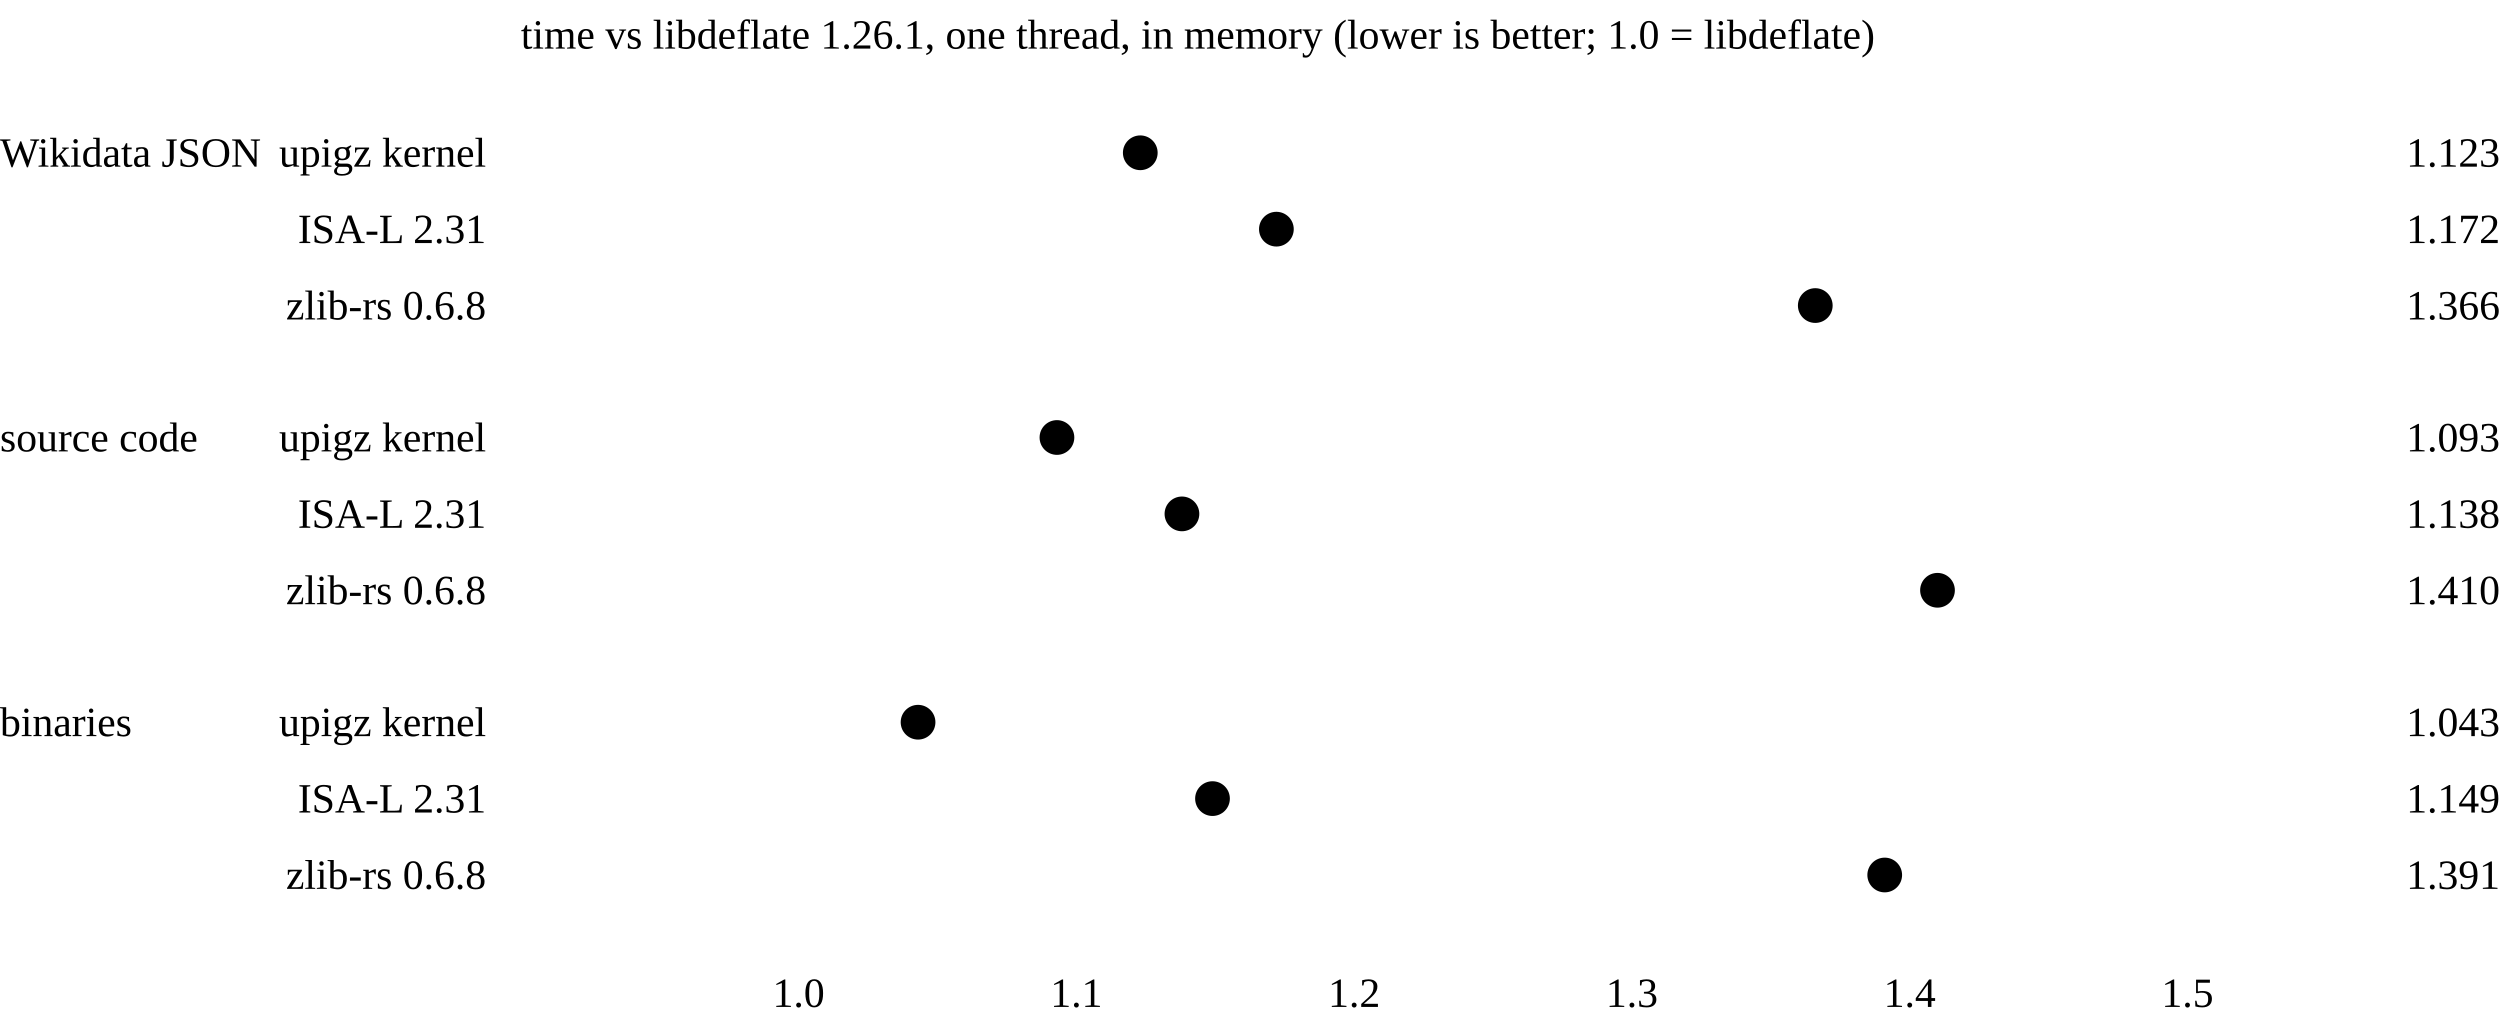
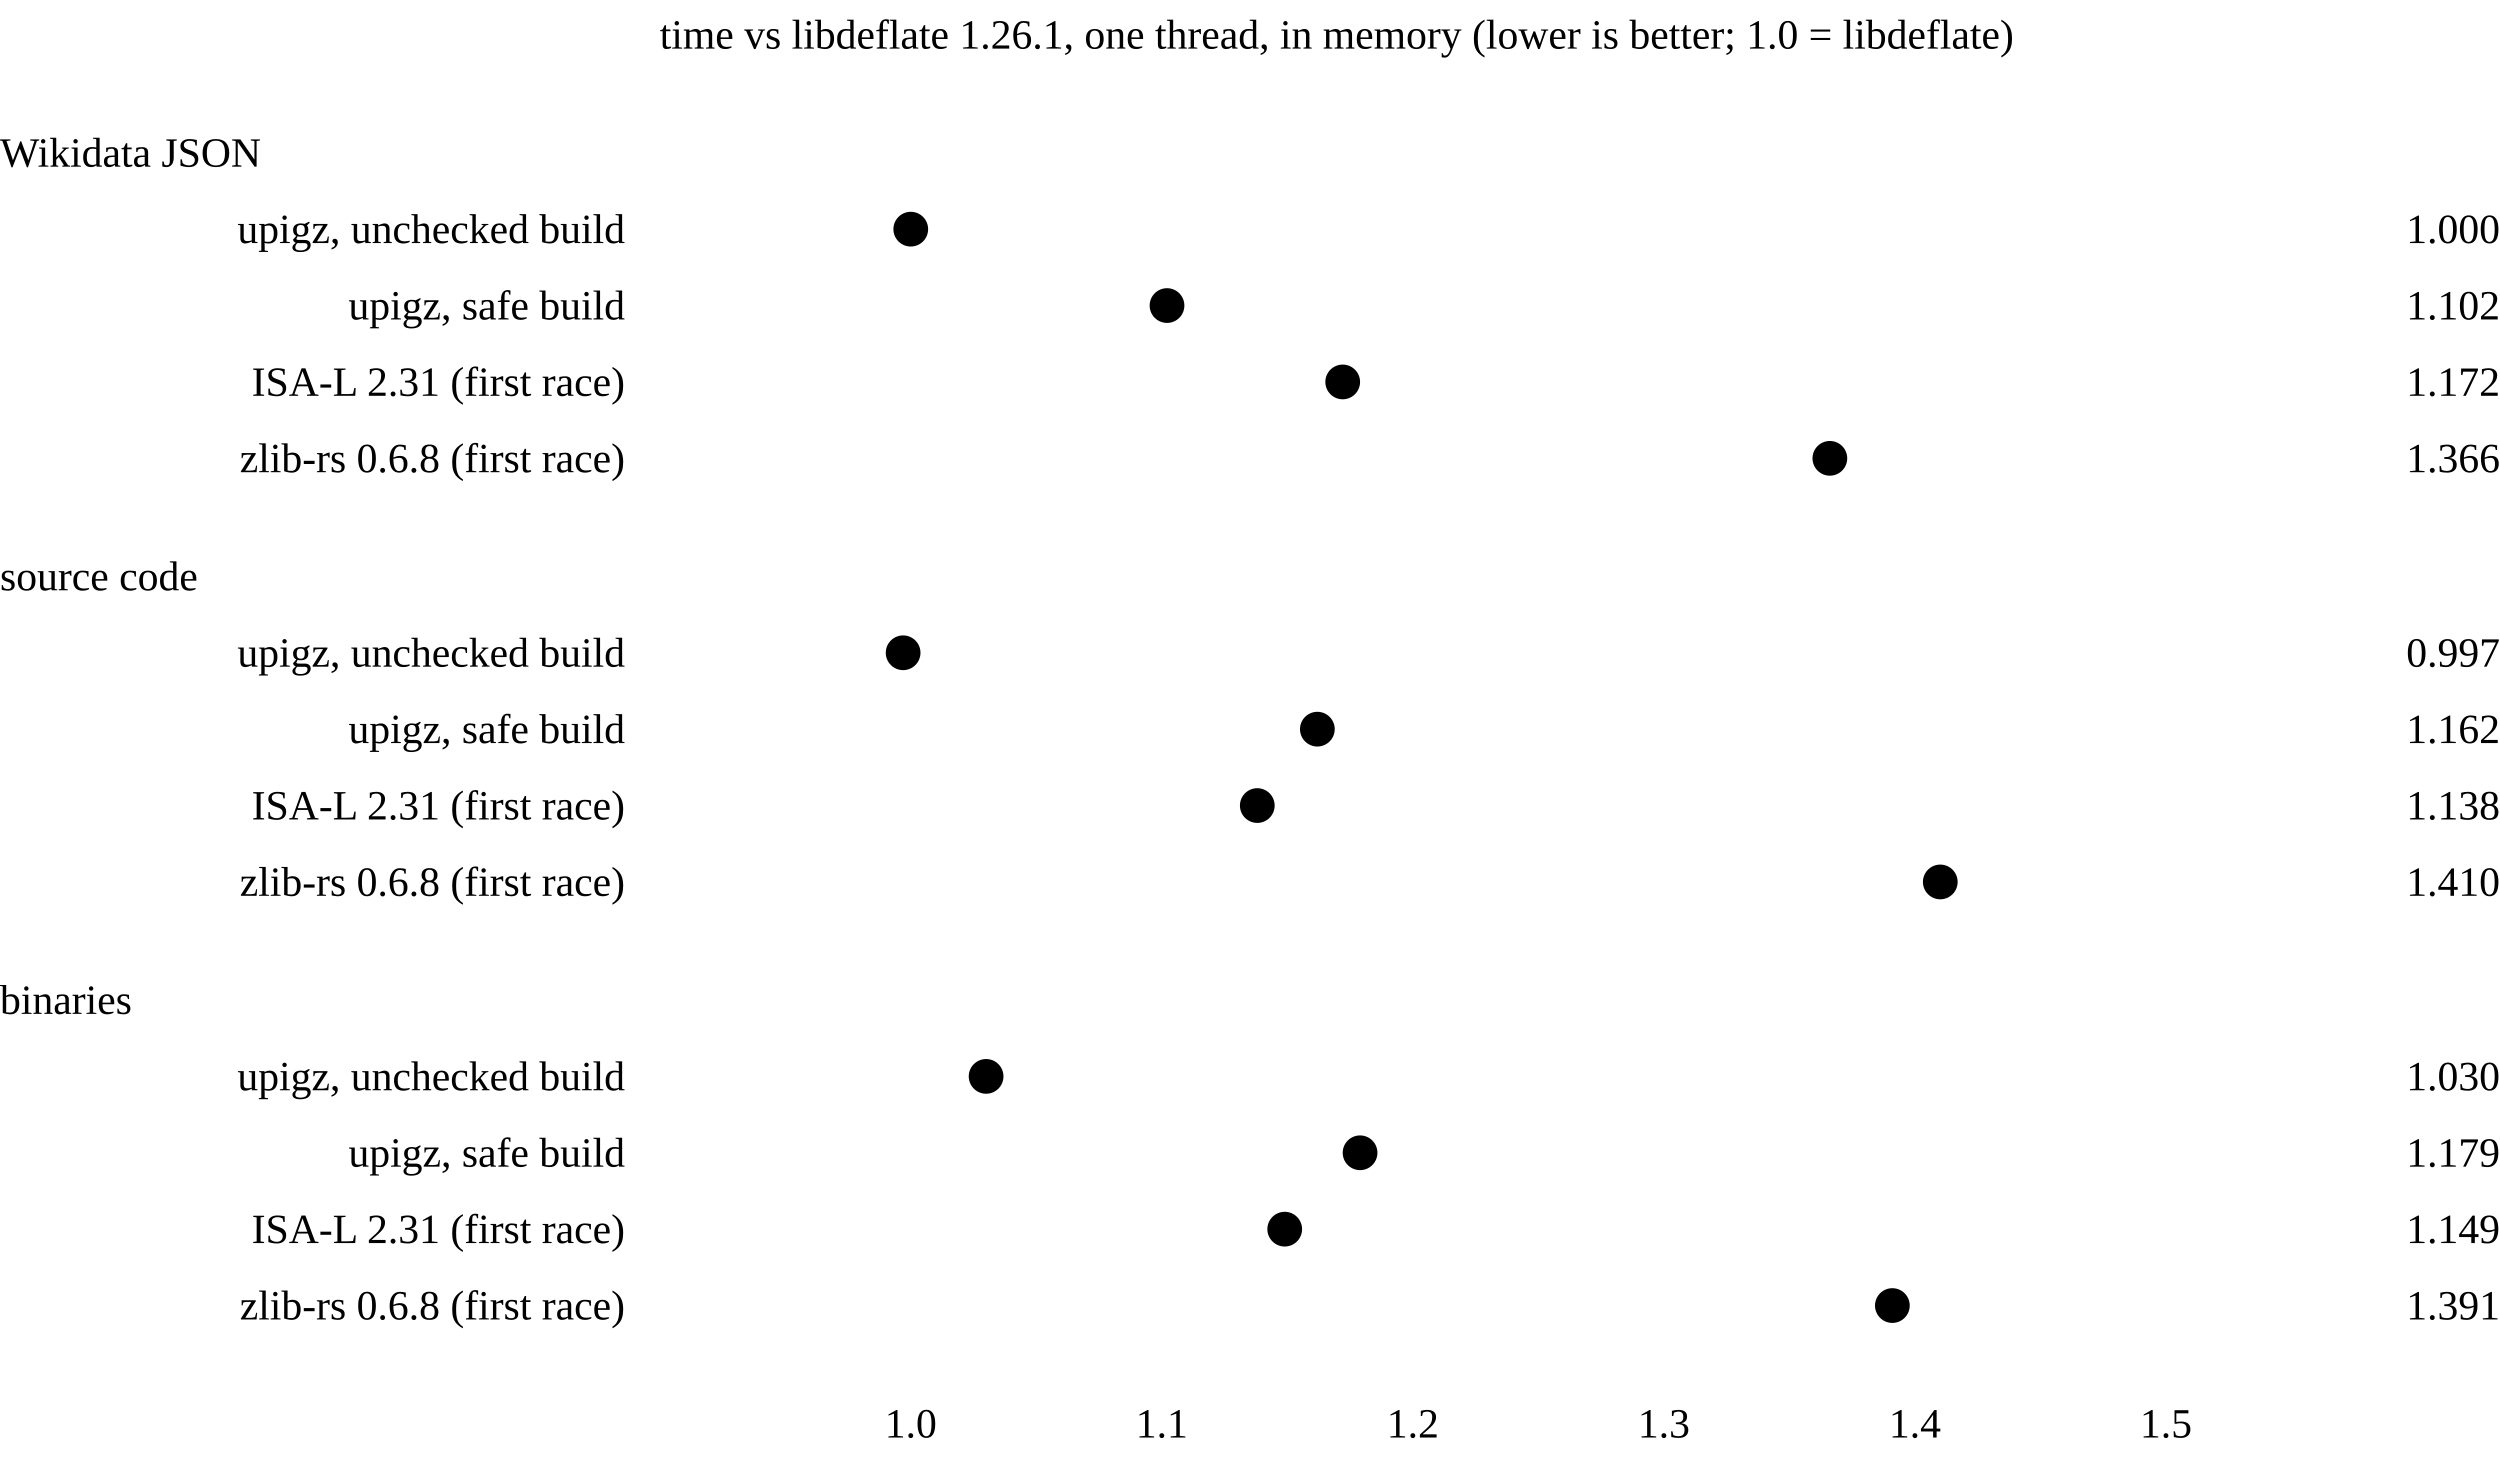
- <svg viewBox="0 0 720 296" role="img" aria-label="Wikidata JSON, upigz kernel: 1.123 [1.066, 1.183]; Wikidata JSON, ISA-L 2.31: 1.172 [1.093, 1.258]; Wikidata JSON, zlib-rs 0.6.8: 1.366 [1.312, 1.423]; source code, upigz kernel: 1.093 [1.065, 1.122]; source code, ISA-L 2.31: 1.138 [1.094, 1.183]; source code, zlib-rs 0.6.8: 1.410 [1.378, 1.443]; binaries, upigz kernel: 1.043 [0.979, 1.112]; binaries, ISA-L 2.31: 1.149 [1.065, 1.240]; binaries, zlib-rs 0.6.8: 1.391 [1.289, 1.502]">
-   <text x="150" y="14" class="bf-tm">time vs libdeflate 1.26.1, one thread, in memory (lower is better; 1.0 = libdeflate)</text>
+ <svg viewBox="0 0 720 420" role="img" aria-label="Wikidata JSON, upigz, unchecked build: 1.000 [0.986, 1.014]; Wikidata JSON, upigz, safe build: 1.102 [1.086, 1.119]; Wikidata JSON, ISA-L 2.31 (first race): 1.172 [1.093, 1.258]; Wikidata JSON, zlib-rs 0.6.8 (first race): 1.366 [1.312, 1.423]; source code, upigz, unchecked build: 0.997 [0.961, 1.034]; source code, upigz, safe build: 1.162 [1.112, 1.214]; source code, ISA-L 2.31 (first race): 1.138 [1.094, 1.183]; source code, zlib-rs 0.6.8 (first race): 1.410 [1.378, 1.443]; binaries, upigz, unchecked build: 1.030 [0.984, 1.078]; binaries, upigz, safe build: 1.179 [1.096, 1.267]; binaries, ISA-L 2.31 (first race): 1.149 [1.065, 1.240]; binaries, zlib-rs 0.6.8 (first race): 1.391 [1.289, 1.502]">
+   <text x="190" y="14" class="bf-tm">time vs libdeflate 1.26.1, one thread, in memory (lower is better; 1.0 = libdeflate)</text>
  <text x="0" y="48" class="bf-ts">Wikidata JSON</text>
-   <text x="140" y="48" class="bf-t" text-anchor="end">upigz kernel</text>
-   <path d="M282.8 44H376.4" class="bf-whisker" />
-   <circle cx="328.4" cy="44" r="5" class="bf-green" />
-   <text x="720" y="48" class="bf-t-strong" text-anchor="end">1.123</text>
-   <text x="140" y="70" class="bf-t" text-anchor="end">ISA-L 2.31</text>
-   <path d="M304.4 66H436.4" class="bf-whisker" />
-   <circle cx="367.6" cy="66" r="5" class="bf-steel" />
-   <text x="720" y="70" class="bf-t-strong" text-anchor="end">1.172</text>
-   <text x="140" y="92" class="bf-t" text-anchor="end">zlib-rs 0.6.8</text>
-   <path d="M479.6 88H568.4" class="bf-whisker" />
-   <circle cx="522.8" cy="88" r="5" class="bf-steel" />
-   <text x="720" y="92" class="bf-t-strong" text-anchor="end">1.366</text>
-   <text x="0" y="130" class="bf-ts">source code</text>
-   <text x="140" y="130" class="bf-t" text-anchor="end">upigz kernel</text>
-   <path d="M282.0 126H327.6" class="bf-whisker" />
-   <circle cx="304.4" cy="126" r="5" class="bf-green" />
-   <text x="720" y="130" class="bf-t-strong" text-anchor="end">1.093</text>
-   <text x="140" y="152" class="bf-t" text-anchor="end">ISA-L 2.31</text>
-   <path d="M305.2 148H376.4" class="bf-whisker" />
-   <circle cx="340.4" cy="148" r="5" class="bf-steel" />
-   <text x="720" y="152" class="bf-t-strong" text-anchor="end">1.138</text>
-   <text x="140" y="174" class="bf-t" text-anchor="end">zlib-rs 0.6.8</text>
-   <path d="M532.4 170H584.4" class="bf-whisker" />
-   <circle cx="558.0" cy="170" r="5" class="bf-steel" />
-   <text x="720" y="174" class="bf-t-strong" text-anchor="end">1.410</text>
-   <text x="0" y="212" class="bf-ts">binaries</text>
-   <text x="140" y="212" class="bf-t" text-anchor="end">upigz kernel</text>
-   <path d="M213.2 208H319.6" class="bf-whisker" />
-   <circle cx="264.4" cy="208" r="5" class="bf-green" />
-   <text x="720" y="212" class="bf-t-strong" text-anchor="end">1.043</text>
-   <text x="140" y="234" class="bf-t" text-anchor="end">ISA-L 2.31</text>
-   <path d="M282.0 230H422.0" class="bf-whisker" />
-   <circle cx="349.2" cy="230" r="5" class="bf-steel" />
-   <text x="720" y="234" class="bf-t-strong" text-anchor="end">1.149</text>
-   <text x="140" y="256" class="bf-t" text-anchor="end">zlib-rs 0.6.8</text>
-   <path d="M461.2 252H631.6" class="bf-whisker" />
-   <circle cx="542.8" cy="252" r="5" class="bf-steel" />
-   <text x="720" y="256" class="bf-t-strong" text-anchor="end">1.391</text>
-   <path d="M230.0 28V268" class="bf-ref" />
-   <path d="M150 272H670" class="bf-axis" />
-   <path d="M230.0 272v5" class="bf-axis" />
-   <text x="230.0" y="290" class="bf-tm" text-anchor="middle">1.0</text>
-   <path d="M310.0 272v5" class="bf-axis" />
-   <text x="310.0" y="290" class="bf-tm" text-anchor="middle">1.1</text>
-   <path d="M390.0 272v5" class="bf-axis" />
-   <text x="390.0" y="290" class="bf-tm" text-anchor="middle">1.2</text>
-   <path d="M470.0 272v5" class="bf-axis" />
-   <text x="470.0" y="290" class="bf-tm" text-anchor="middle">1.3</text>
-   <path d="M550.0 272v5" class="bf-axis" />
-   <text x="550.0" y="290" class="bf-tm" text-anchor="middle">1.4</text>
-   <path d="M630.0 272v5" class="bf-axis" />
-   <text x="630.0" y="290" class="bf-tm" text-anchor="middle">1.5</text>
+   <text x="180" y="70" class="bf-t" text-anchor="end">upigz, unchecked build</text>
+   <path d="M252.2 66H272.4" class="bf-whisker" />
+   <circle cx="262.3" cy="66" r="5" class="bf-green" />
+   <text x="720" y="70" class="bf-t-strong" text-anchor="end">1.000</text>
+   <text x="180" y="92" class="bf-t" text-anchor="end">upigz, safe build</text>
+   <path d="M324.5 88H348.4" class="bf-whisker" />
+   <circle cx="336.1" cy="88" r="5" class="bf-green" />
+   <text x="720" y="92" class="bf-t-strong" text-anchor="end">1.102</text>
+   <text x="180" y="114" class="bf-t" text-anchor="end">ISA-L 2.31 (first race)</text>
+   <path d="M329.6 110H448.9" class="bf-whisker" />
+   <circle cx="386.7" cy="110" r="5" class="bf-steel" />
+   <text x="720" y="114" class="bf-t-strong" text-anchor="end">1.172</text>
+   <text x="180" y="136" class="bf-t" text-anchor="end">zlib-rs 0.6.8 (first race)</text>
+   <path d="M487.9 132H568.2" class="bf-whisker" />
+   <circle cx="527.0" cy="132" r="5" class="bf-steel" />
+   <text x="720" y="136" class="bf-t-strong" text-anchor="end">1.366</text>
+   <text x="0" y="170" class="bf-ts">source code</text>
+   <text x="180" y="192" class="bf-t" text-anchor="end">upigz, unchecked build</text>
+   <path d="M234.1 188H286.9" class="bf-whisker" />
+   <circle cx="260.1" cy="188" r="5" class="bf-green" />
+   <text x="720" y="192" class="bf-t-strong" text-anchor="end">0.997</text>
+   <text x="180" y="214" class="bf-t" text-anchor="end">upigz, safe build</text>
+   <path d="M343.3 210H417.0" class="bf-whisker" />
+   <circle cx="379.4" cy="210" r="5" class="bf-green" />
+   <text x="720" y="214" class="bf-t-strong" text-anchor="end">1.162</text>
+   <text x="180" y="236" class="bf-t" text-anchor="end">ISA-L 2.31 (first race)</text>
+   <path d="M330.3 232H394.6" class="bf-whisker" />
+   <circle cx="362.1" cy="232" r="5" class="bf-steel" />
+   <text x="720" y="236" class="bf-t-strong" text-anchor="end">1.138</text>
+   <text x="180" y="258" class="bf-t" text-anchor="end">zlib-rs 0.6.8 (first race)</text>
+   <path d="M535.6 254H582.6" class="bf-whisker" />
+   <circle cx="558.8" cy="254" r="5" class="bf-steel" />
+   <text x="720" y="258" class="bf-t-strong" text-anchor="end">1.410</text>
+   <text x="0" y="292" class="bf-ts">binaries</text>
+   <text x="180" y="314" class="bf-t" text-anchor="end">upigz, unchecked build</text>
+   <path d="M250.7 310H318.7" class="bf-whisker" />
+   <circle cx="284.0" cy="310" r="5" class="bf-green" />
+   <text x="720" y="314" class="bf-t-strong" text-anchor="end">1.030</text>
+   <text x="180" y="336" class="bf-t" text-anchor="end">upigz, safe build</text>
+   <path d="M331.7 332H455.4" class="bf-whisker" />
+   <circle cx="391.7" cy="332" r="5" class="bf-green" />
+   <text x="720" y="336" class="bf-t-strong" text-anchor="end">1.179</text>
+   <text x="180" y="358" class="bf-t" text-anchor="end">ISA-L 2.31 (first race)</text>
+   <path d="M309.3 354H435.8" class="bf-whisker" />
+   <circle cx="370.0" cy="354" r="5" class="bf-steel" />
+   <text x="720" y="358" class="bf-t-strong" text-anchor="end">1.149</text>
+   <text x="180" y="380" class="bf-t" text-anchor="end">zlib-rs 0.6.8 (first race)</text>
+   <path d="M471.3 376H625.3" class="bf-whisker" />
+   <circle cx="545.0" cy="376" r="5" class="bf-steel" />
+   <text x="720" y="380" class="bf-t-strong" text-anchor="end">1.391</text>
+   <path d="M262.3 28V392" class="bf-ref" />
+   <path d="M190 396H660" class="bf-axis" />
+   <path d="M262.3 396v5" class="bf-axis" />
+   <text x="262.3" y="414" class="bf-tm" text-anchor="middle">1.0</text>
+   <path d="M334.6 396v5" class="bf-axis" />
+   <text x="334.6" y="414" class="bf-tm" text-anchor="middle">1.1</text>
+   <path d="M406.9 396v5" class="bf-axis" />
+   <text x="406.9" y="414" class="bf-tm" text-anchor="middle">1.2</text>
+   <path d="M479.2 396v5" class="bf-axis" />
+   <text x="479.2" y="414" class="bf-tm" text-anchor="middle">1.3</text>
+   <path d="M551.5 396v5" class="bf-axis" />
+   <text x="551.5" y="414" class="bf-tm" text-anchor="middle">1.4</text>
+   <path d="M623.8 396v5" class="bf-axis" />
+   <text x="623.8" y="414" class="bf-tm" text-anchor="middle">1.5</text>
</svg>
